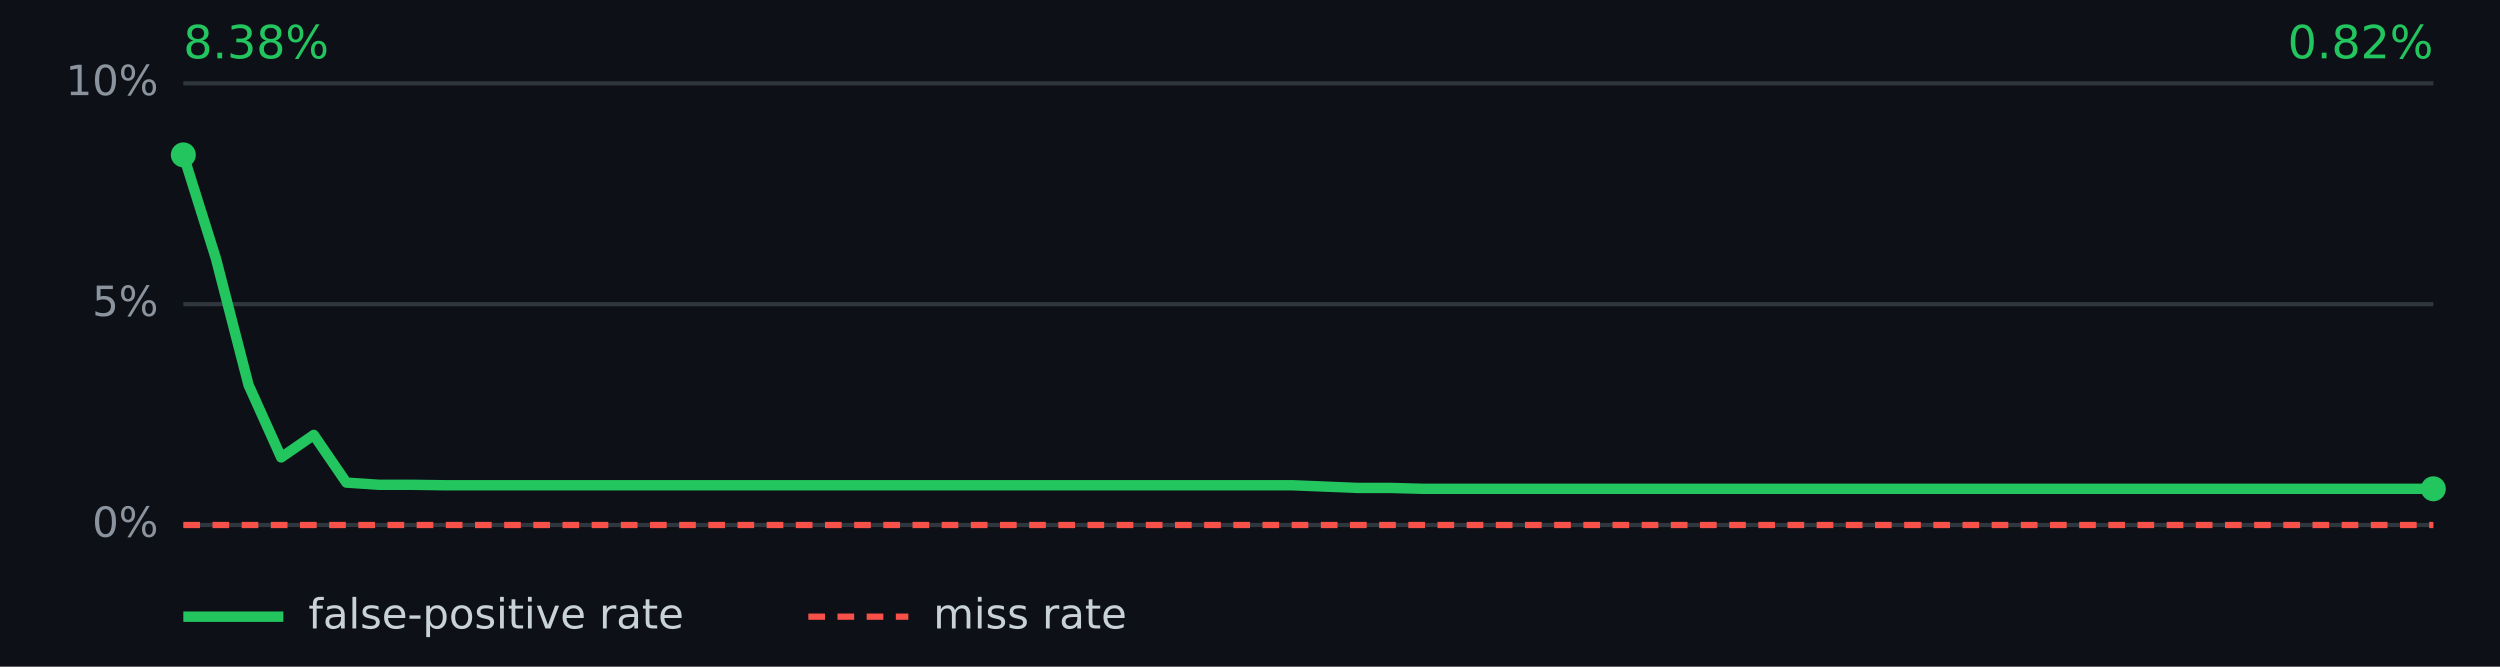
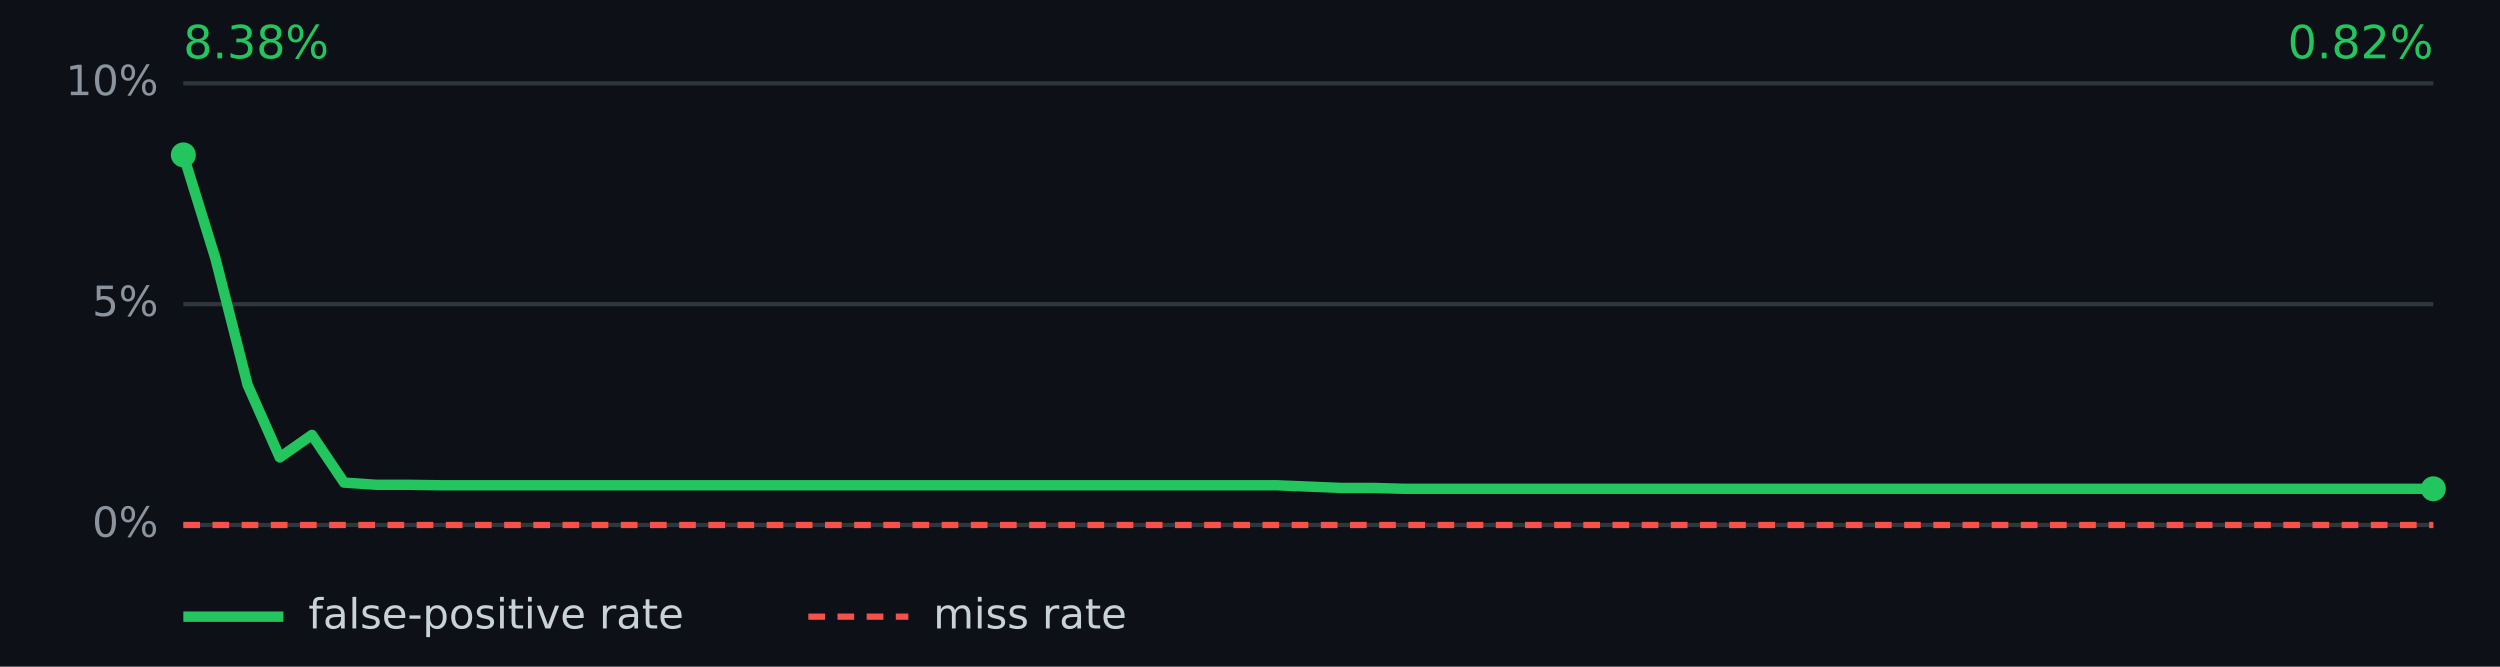
<svg xmlns="http://www.w3.org/2000/svg" width="600" height="160" role="img" aria-label="false-positive rate trend: 8.38% to 0.82%">
  <rect width="100%" height="160" fill="#0d1117" />
  <line x1="44" y1="20.00" x2="584" y2="20.00" stroke="#30363d" stroke-width="1" />
  <text x="38" y="20.00" font-family="Verdana,Geneva,DejaVu Sans,sans-serif" font-size="10" fill="#8b949e" text-anchor="end" dominant-baseline="middle">10%</text>
  <line x1="44" y1="73.00" x2="584" y2="73.00" stroke="#30363d" stroke-width="1" />
  <text x="38" y="73.00" font-family="Verdana,Geneva,DejaVu Sans,sans-serif" font-size="10" fill="#8b949e" text-anchor="end" dominant-baseline="middle">5%</text>
  <line x1="44" y1="126.00" x2="584" y2="126.00" stroke="#30363d" stroke-width="1" />
  <text x="38" y="126.00" font-family="Verdana,Geneva,DejaVu Sans,sans-serif" font-size="10" fill="#8b949e" text-anchor="end" dominant-baseline="middle">0%</text>
-   <polyline points="44.00,126.00 52.85,126.00 61.70,126.00 70.56,126.00 79.41,126.00 88.26,126.00 97.11,126.00 105.97,126.00 114.82,126.00 123.67,126.00 132.52,126.00 141.38,126.00 150.23,126.00 159.08,126.00 167.93,126.00 176.79,126.00 185.64,126.00 194.49,126.00 203.34,126.00 212.20,126.00 221.05,126.00 229.90,126.00 238.75,126.00 247.61,126.00 256.46,126.00 265.31,126.00 274.16,126.00 283.02,126.00 291.87,126.00 300.72,126.00 309.57,126.00 318.43,126.00 327.28,126.00 336.13,126.00 344.98,126.00 353.84,126.00 362.69,126.00 371.54,126.00 380.39,126.00 389.25,126.00 398.10,126.00 406.95,126.00 415.80,126.00 424.66,126.00 433.51,126.00 442.36,126.00 451.21,126.00 460.07,126.00 468.92,126.00 477.77,126.00 486.62,126.00 495.48,126.00 504.33,126.00 513.18,126.00 522.03,126.00 530.89,126.00 539.74,126.00 548.59,126.00 557.44,126.00 566.30,126.00 575.15,126.00 584.00,126.00" fill="none" stroke="#f85149" stroke-width="1.5" stroke-dasharray="4,3" />
-   <polyline points="44.00,37.17 51.83,62.08 59.65,92.40 67.48,109.78 75.30,104.38 83.13,115.82 90.96,116.35 98.78,116.35 106.61,116.46 114.43,116.46 122.26,116.46 130.09,116.46 137.91,116.46 145.74,116.46 153.57,116.46 161.39,116.46 169.22,116.46 177.04,116.46 184.87,116.46 192.70,116.46 200.52,116.46 208.35,116.46 216.17,116.46 224.00,116.46 231.83,116.46 239.65,116.46 247.48,116.46 255.30,116.46 263.13,116.46 270.96,116.46 278.78,116.46 286.61,116.46 294.43,116.46 302.26,116.46 310.09,116.46 317.91,116.78 325.74,117.10 333.57,117.10 341.39,117.31 349.22,117.31 357.04,117.31 364.87,117.31 372.70,117.31 380.52,117.31 388.35,117.31 396.17,117.31 404.00,117.31 411.83,117.31 419.65,117.31 427.48,117.31 435.30,117.31 443.13,117.31 450.96,117.31 458.78,117.31 466.61,117.31 474.43,117.31 482.26,117.31 490.09,117.31 497.91,117.31 505.74,117.31 513.57,117.31 521.39,117.31 529.22,117.31 537.04,117.31 544.87,117.31 552.70,117.31 560.52,117.31 568.35,117.31 576.17,117.31 584.00,117.31" fill="none" stroke="#22c55e" stroke-width="2.5" stroke-linejoin="round" />
+   <polyline points="44.00,126.00 52.71,126.00 61.42,126.00 70.13,126.00 78.84,126.00 87.55,126.00 96.26,126.00 104.97,126.00 113.68,126.00 122.39,126.00 131.10,126.00 139.81,126.00 148.52,126.00 157.23,126.00 165.94,126.00 174.65,126.00 183.35,126.00 192.06,126.00 200.77,126.00 209.48,126.00 218.19,126.00 226.90,126.00 235.61,126.00 244.32,126.00 253.03,126.00 261.74,126.00 270.45,126.00 279.16,126.00 287.87,126.00 296.58,126.00 305.29,126.00 314.00,126.00 322.71,126.00 331.42,126.00 340.13,126.00 348.84,126.00 357.55,126.00 366.26,126.00 374.97,126.00 383.68,126.00 392.39,126.00 401.10,126.00 409.81,126.00 418.52,126.00 427.23,126.00 435.94,126.00 444.65,126.00 453.35,126.00 462.06,126.00 470.77,126.00 479.48,126.00 488.19,126.00 496.90,126.00 505.61,126.00 514.32,126.00 523.03,126.00 531.74,126.00 540.45,126.00 549.16,126.00 557.87,126.00 566.58,126.00 575.29,126.00 584.00,126.00" fill="none" stroke="#f85149" stroke-width="1.5" stroke-dasharray="4,3" />
+   <polyline points="44.00,37.17 51.71,62.08 59.43,92.40 67.14,109.78 74.86,104.38 82.57,115.82 90.29,116.35 98.00,116.35 105.71,116.46 113.43,116.46 121.14,116.46 128.86,116.46 136.57,116.46 144.29,116.46 152.00,116.46 159.71,116.46 167.43,116.46 175.14,116.46 182.86,116.46 190.57,116.46 198.29,116.46 206.00,116.46 213.71,116.46 221.43,116.46 229.14,116.46 236.86,116.46 244.57,116.46 252.29,116.46 260.00,116.46 267.71,116.46 275.43,116.46 283.14,116.46 290.86,116.46 298.57,116.46 306.29,116.46 314.00,116.78 321.71,117.10 329.43,117.10 337.14,117.31 344.86,117.31 352.57,117.31 360.29,117.31 368.00,117.31 375.71,117.31 383.43,117.31 391.14,117.31 398.86,117.31 406.57,117.31 414.29,117.31 422.00,117.31 429.71,117.31 437.43,117.31 445.14,117.31 452.86,117.31 460.57,117.31 468.29,117.31 476.00,117.31 483.71,117.31 491.43,117.31 499.14,117.31 506.86,117.31 514.57,117.31 522.29,117.31 530.00,117.31 537.71,117.31 545.43,117.31 553.14,117.31 560.86,117.31 568.57,117.31 576.29,117.31 584.00,117.31" fill="none" stroke="#22c55e" stroke-width="2.5" stroke-linejoin="round" />
  <circle cx="44.00" cy="37.17" r="3" fill="#22c55e" />
  <circle cx="584.00" cy="117.31" r="3" fill="#22c55e" />
  <text x="44.00" y="14" font-family="Verdana,Geneva,DejaVu Sans,sans-serif" font-size="11" fill="#22c55e" text-anchor="start">8.38%</text>
  <text x="584.00" y="14" font-family="Verdana,Geneva,DejaVu Sans,sans-serif" font-size="11" fill="#22c55e" text-anchor="end">0.82%</text>
  <line x1="44" y1="148" x2="68" y2="148" stroke="#22c55e" stroke-width="2.5" />
  <text x="74" y="148" font-family="Verdana,Geneva,DejaVu Sans,sans-serif" font-size="10" fill="#c9d1d9" dominant-baseline="middle">false-positive rate</text>
  <line x1="194" y1="148" x2="218" y2="148" stroke="#f85149" stroke-width="1.5" stroke-dasharray="4,3" />
  <text x="224" y="148" font-family="Verdana,Geneva,DejaVu Sans,sans-serif" font-size="10" fill="#c9d1d9" dominant-baseline="middle">miss rate</text>
</svg>
